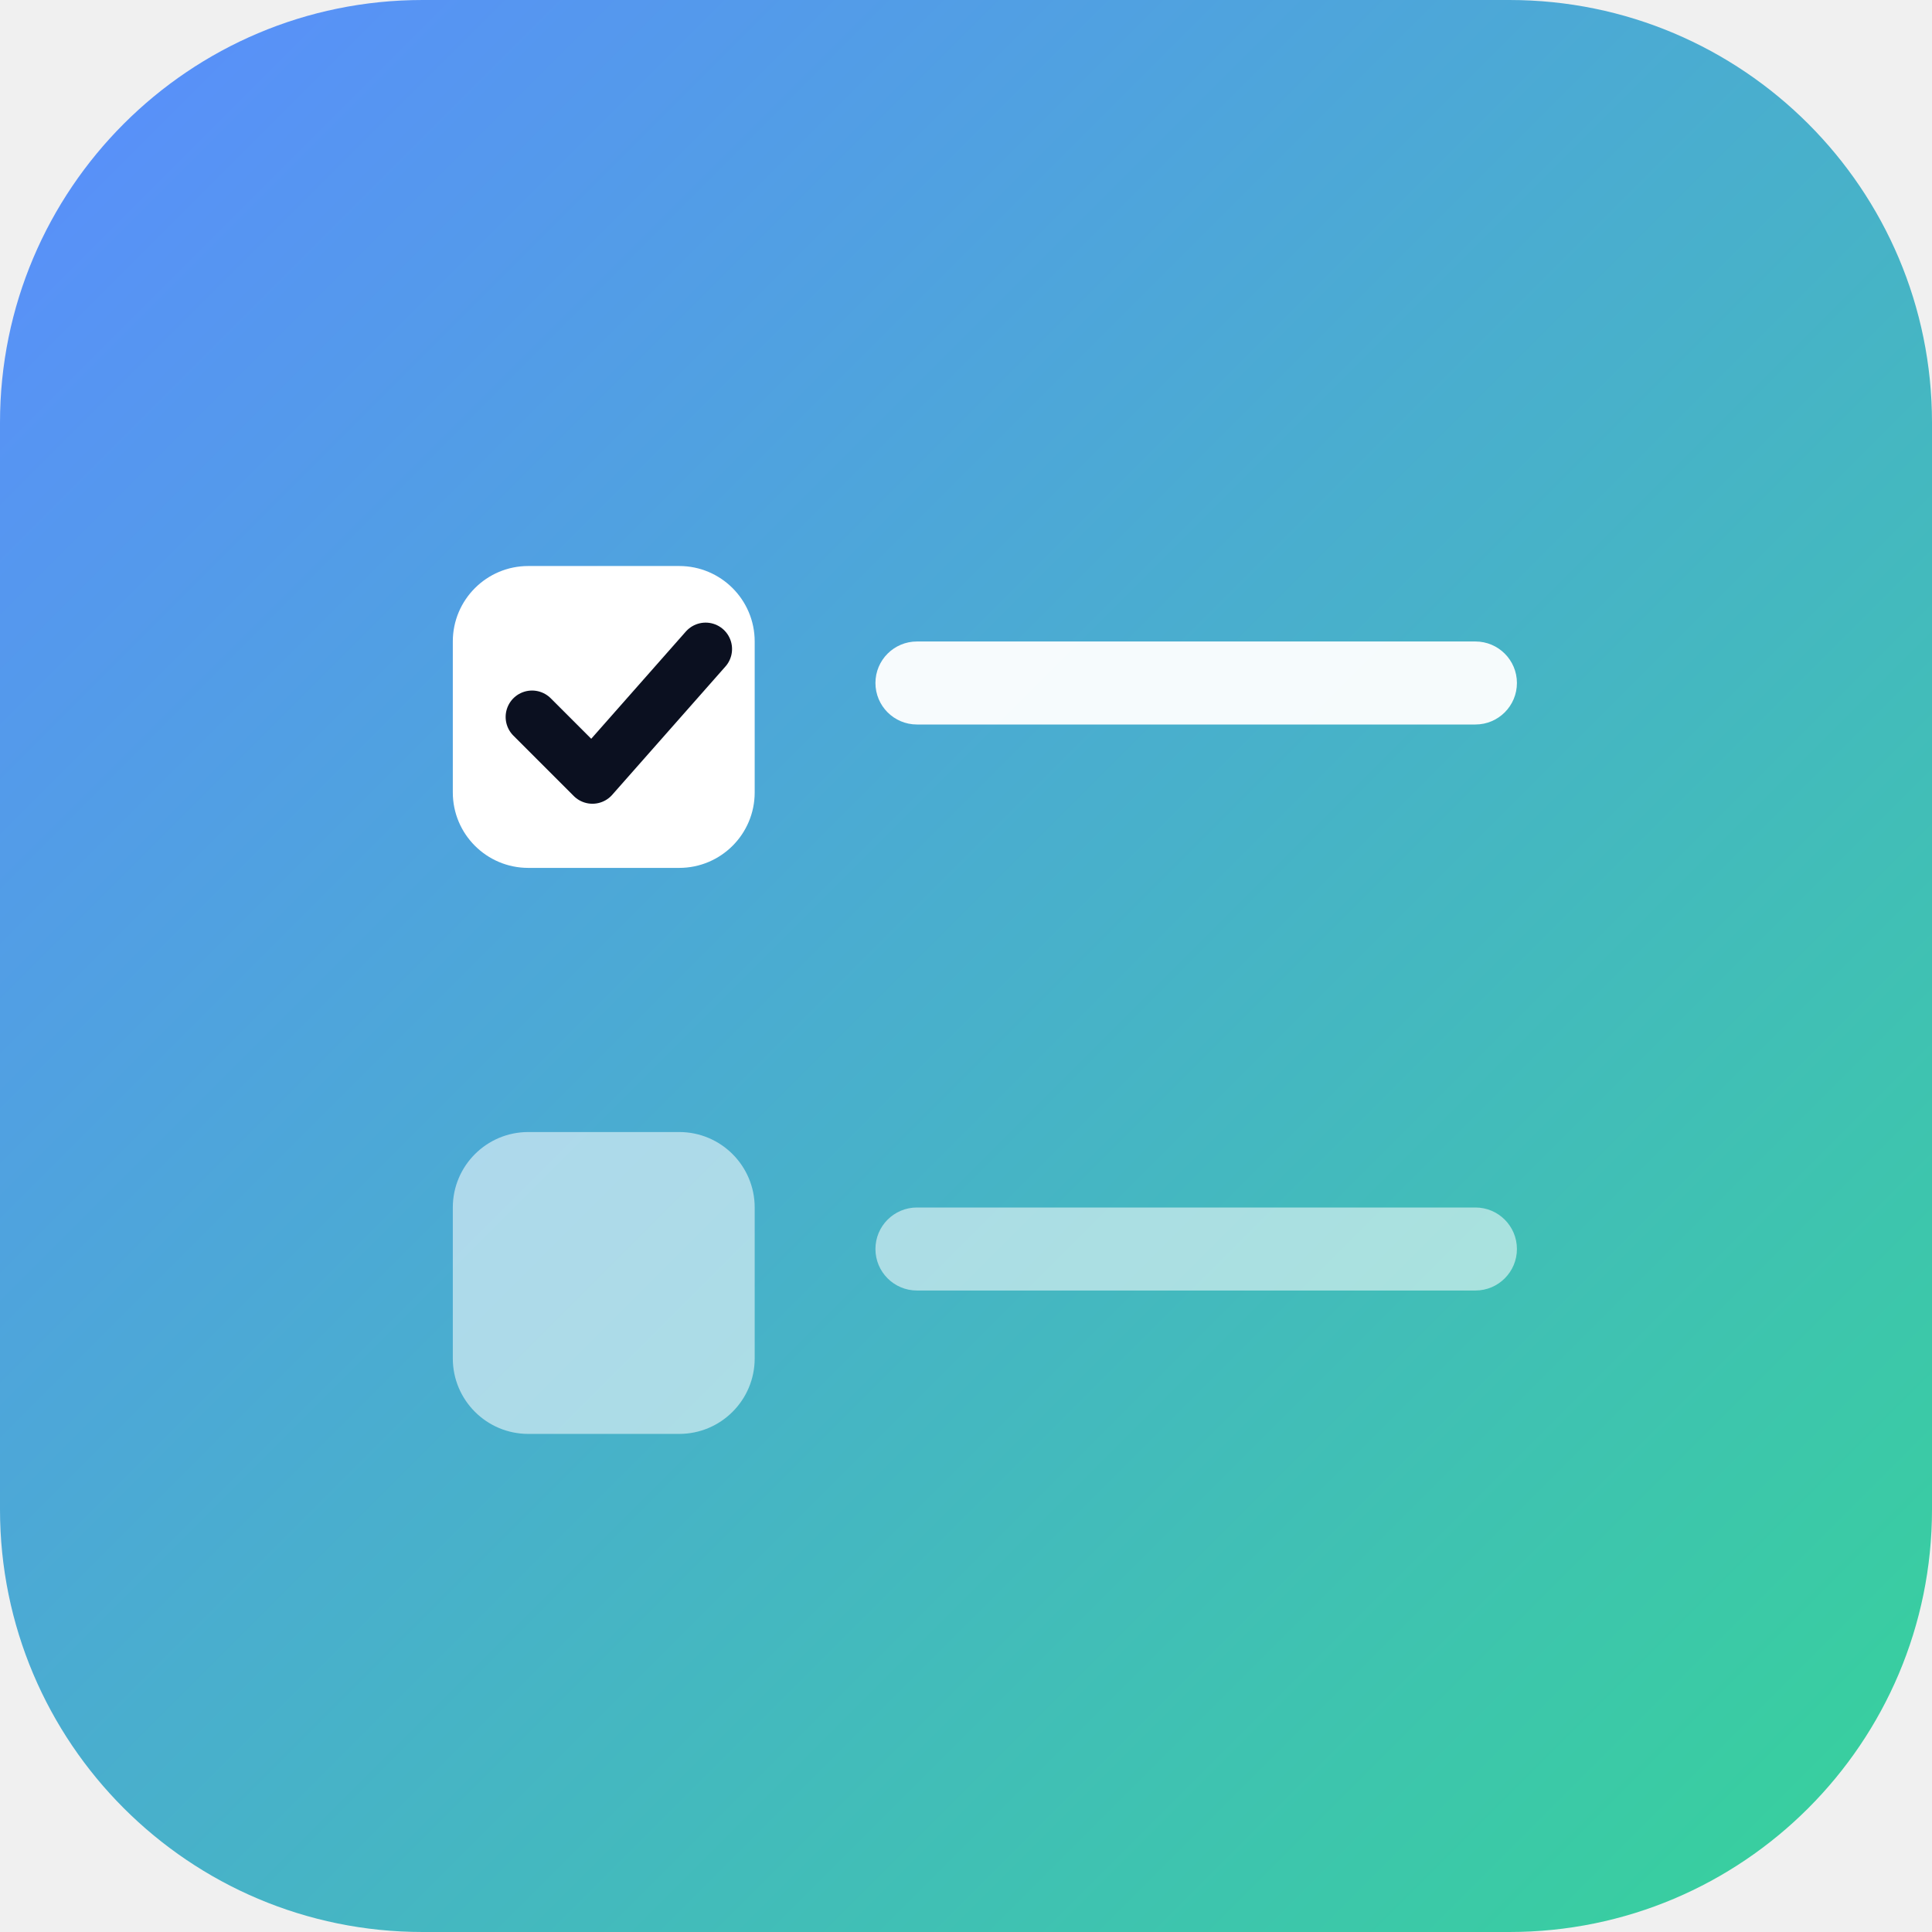
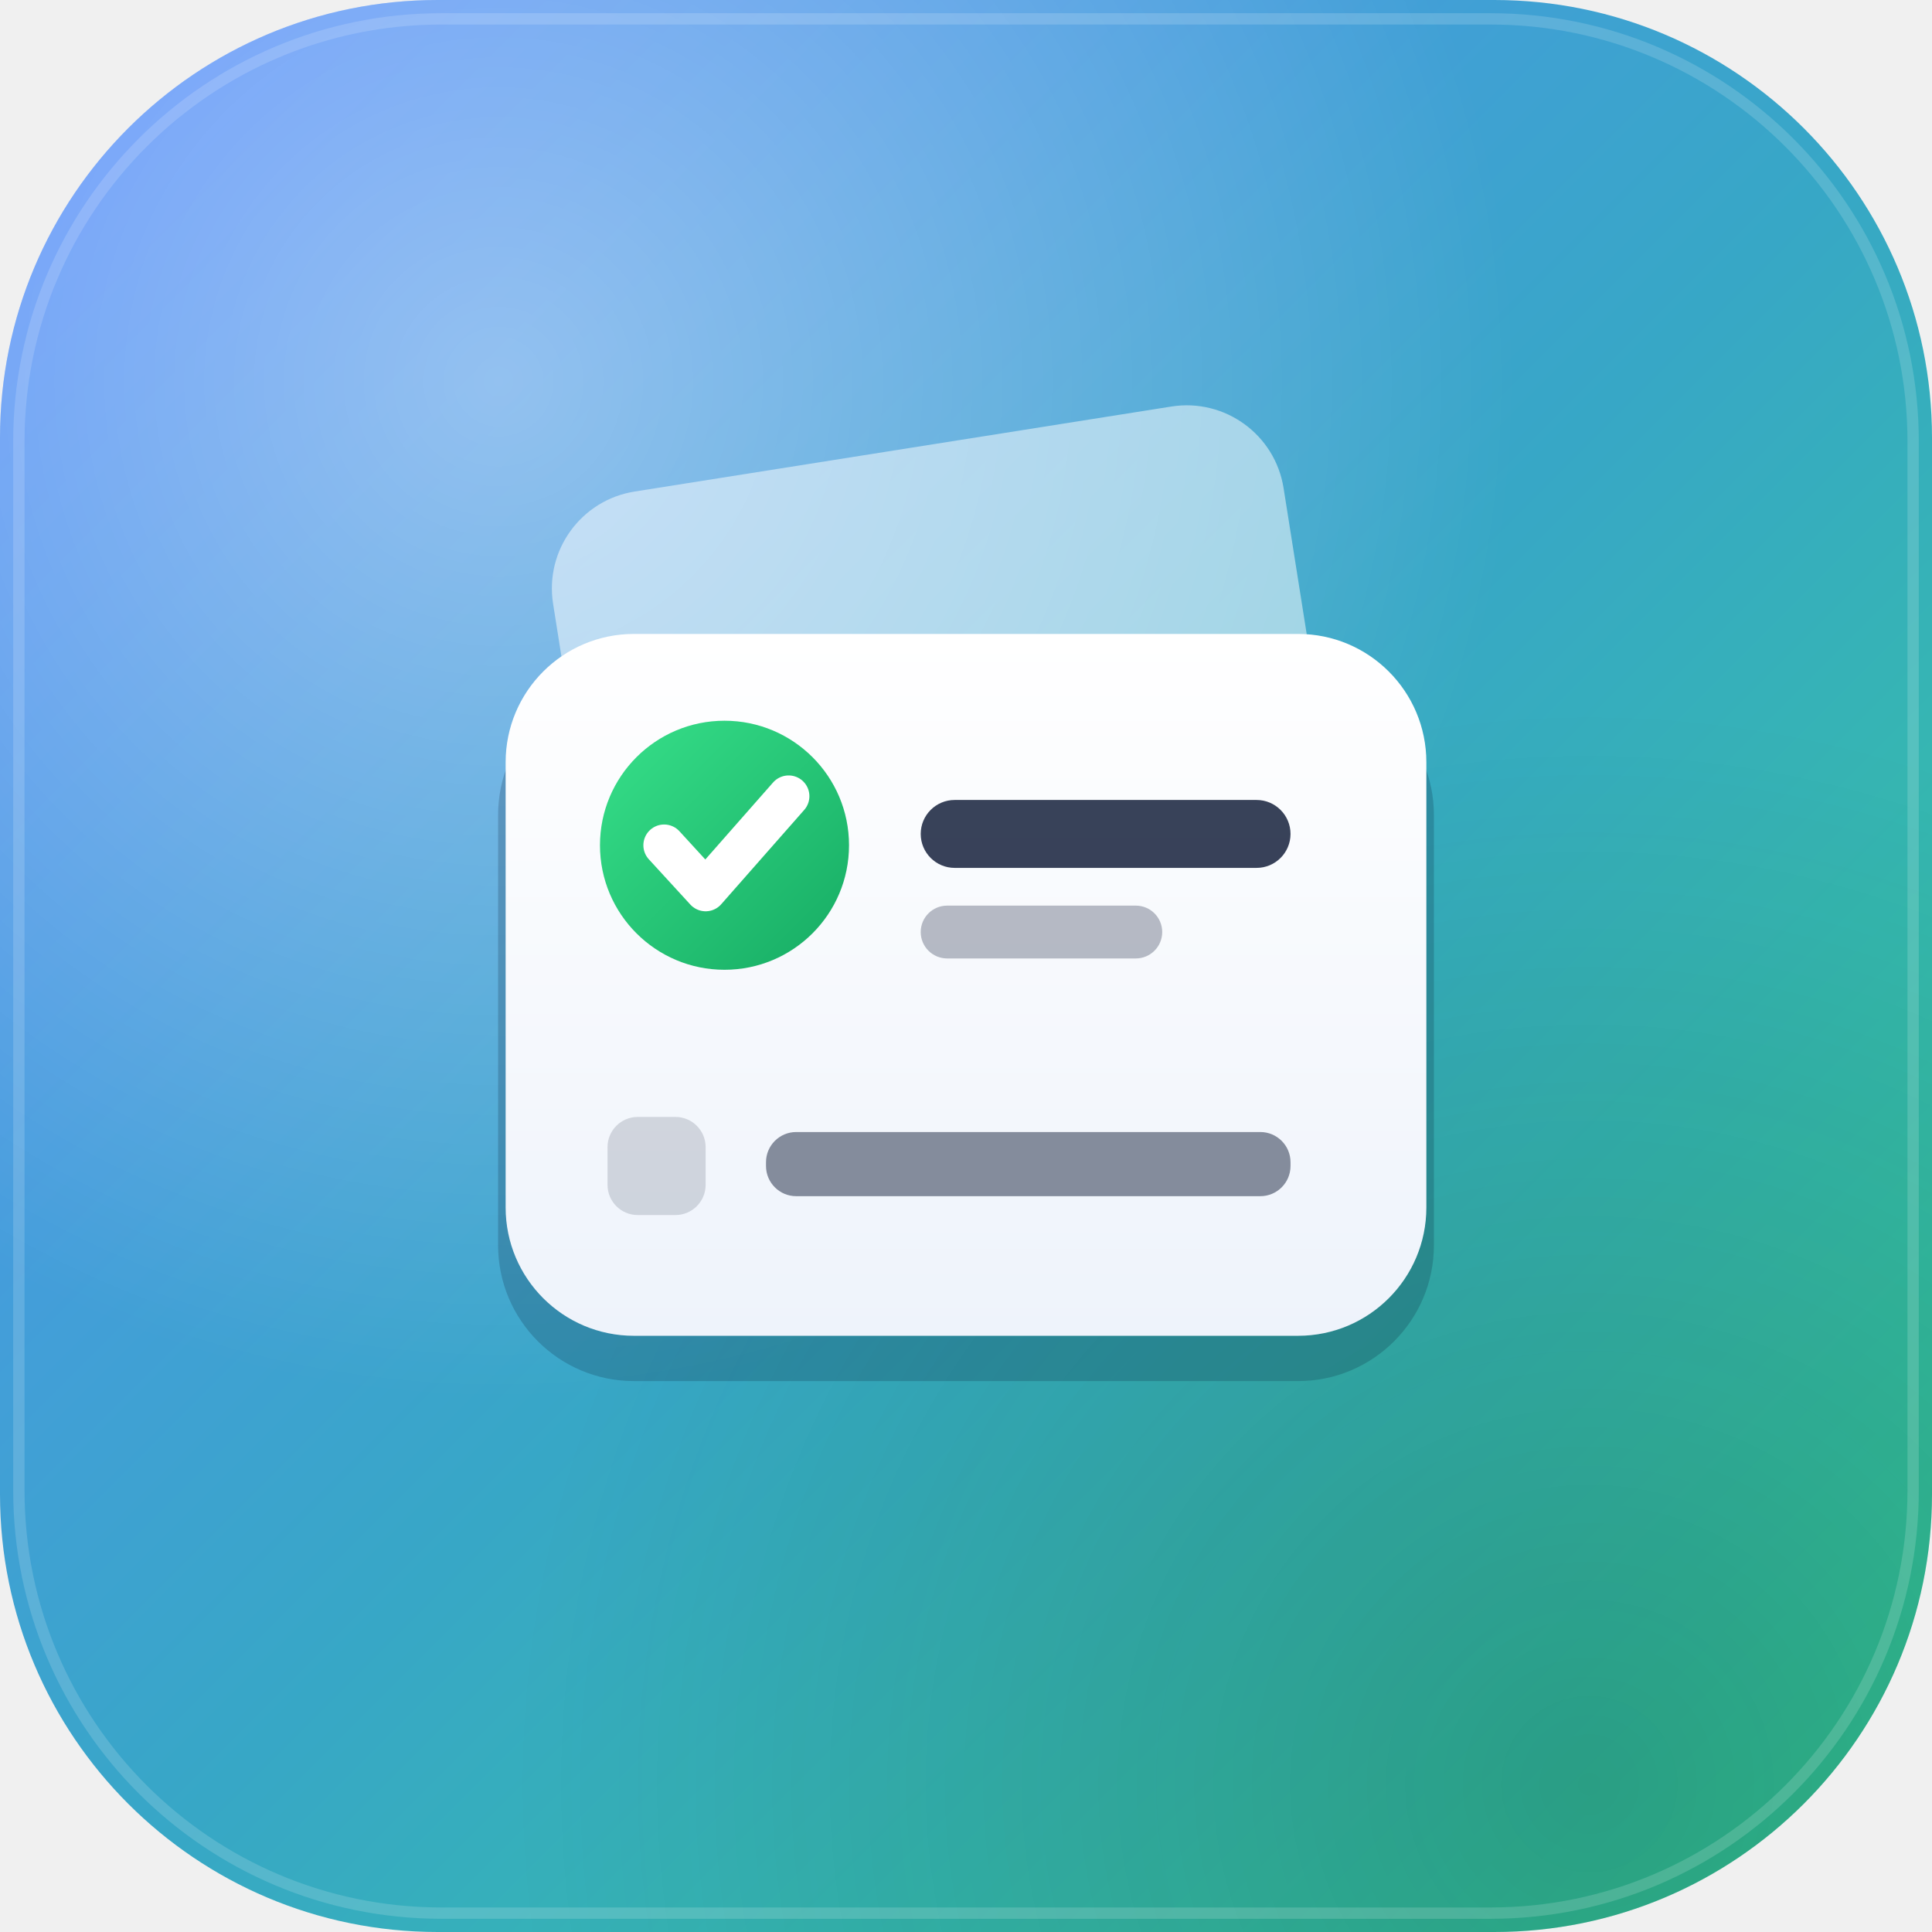
<svg xmlns="http://www.w3.org/2000/svg" width="512" height="512" viewBox="0 0 512 512">
  <defs>
-     <linearGradient id="g" x1="0" y1="0" x2="1" y2="1">
+     <linearGradient id="bg" x1="0" y1="0" x2="1" y2="1">
      <stop offset="0" stop-color="#5b8cff" />
-       <stop offset="1" stop-color="#36d399" />
+       <stop offset="0.52" stop-color="#37a7c6" />
+       <stop offset="1" stop-color="#33d08f" />
+     </linearGradient>
+     <radialGradient id="glow" cx="0.26" cy="0.2" r="0.95">
+       <stop offset="0" stop-color="#ffffff" stop-opacity="0.4" />
+       <stop offset="0.55" stop-color="#ffffff" stop-opacity="0" />
+     </radialGradient>
+     <radialGradient id="shade" cx="0.82" cy="0.92" r="0.85">
+       <stop offset="0" stop-color="#05132a" stop-opacity="0.22" />
+       <stop offset="0.65" stop-color="#05132a" stop-opacity="0" />
+     </radialGradient>
+     <linearGradient id="check" x1="0" y1="0" x2="1" y2="1">
+       <stop offset="0" stop-color="#37e08a" />
+       <stop offset="1" stop-color="#16ab63" />
+     </linearGradient>
+     <linearGradient id="cardTop" x1="0" y1="0" x2="0" y2="1">
+       <stop offset="0" stop-color="#ffffff" />
+       <stop offset="1" stop-color="#eef3fb" />
    </linearGradient>
  </defs>
-   <rect width="512" height="512" rx="112" fill="url(#g)" />
-   <rect x="120" y="150" width="80" height="80" rx="20" fill="#ffffff" />
-   <path d="M141 190 l16 16 l30 -34" fill="none" stroke="#0b1020" stroke-width="14" stroke-linecap="round" stroke-linejoin="round" />
-   <rect x="232" y="170" width="170" height="22" rx="11" fill="#ffffff" opacity="0.95" />
-   <rect x="120" y="300" width="80" height="80" rx="20" fill="#ffffff" opacity="0.55" />
-   <rect x="232" y="320" width="170" height="22" rx="11" fill="#ffffff" opacity="0.55" />
+   <rect width="512" height="512" rx="116" fill="url(#bg)" />
+   <rect width="512" height="512" rx="116" fill="url(#glow)" />
+   <rect width="512" height="512" rx="116" fill="url(#shade)" />
+   <rect x="5" y="5" width="502" height="502" rx="112" fill="none" stroke="#ffffff" stroke-opacity="0.16" stroke-width="3" />
+   <g transform="rotate(-9 256 250)" opacity="0.5">
+     <rect x="162" y="118" width="196" height="120" rx="26" fill="#ffffff" />
+   </g>
+   <rect x="132" y="180" width="248" height="186" rx="36" fill="#06132b" opacity="0.20" />
+   <rect x="134" y="168" width="244" height="186" rx="34" fill="url(#cardTop)" />
+   <circle cx="192" cy="224" r="33" fill="url(#check)" />
+   <path d="M176 224 l11 12 l22 -25" fill="none" stroke="#ffffff" stroke-width="11" stroke-linecap="round" stroke-linejoin="round" />
+   <rect x="244" y="212" width="98" height="18" rx="9" fill="#16213c" opacity="0.85" />
+   <rect x="244" y="240" width="64" height="14" rx="7" fill="#16213c" opacity="0.3" />
+   <rect x="161" y="296" width="26" height="26" rx="8" fill="#16213c" opacity="0.16" />
+   <rect x="203" y="300" width="139" height="17" rx="8" fill="#16213c" opacity="0.5" />
</svg>
